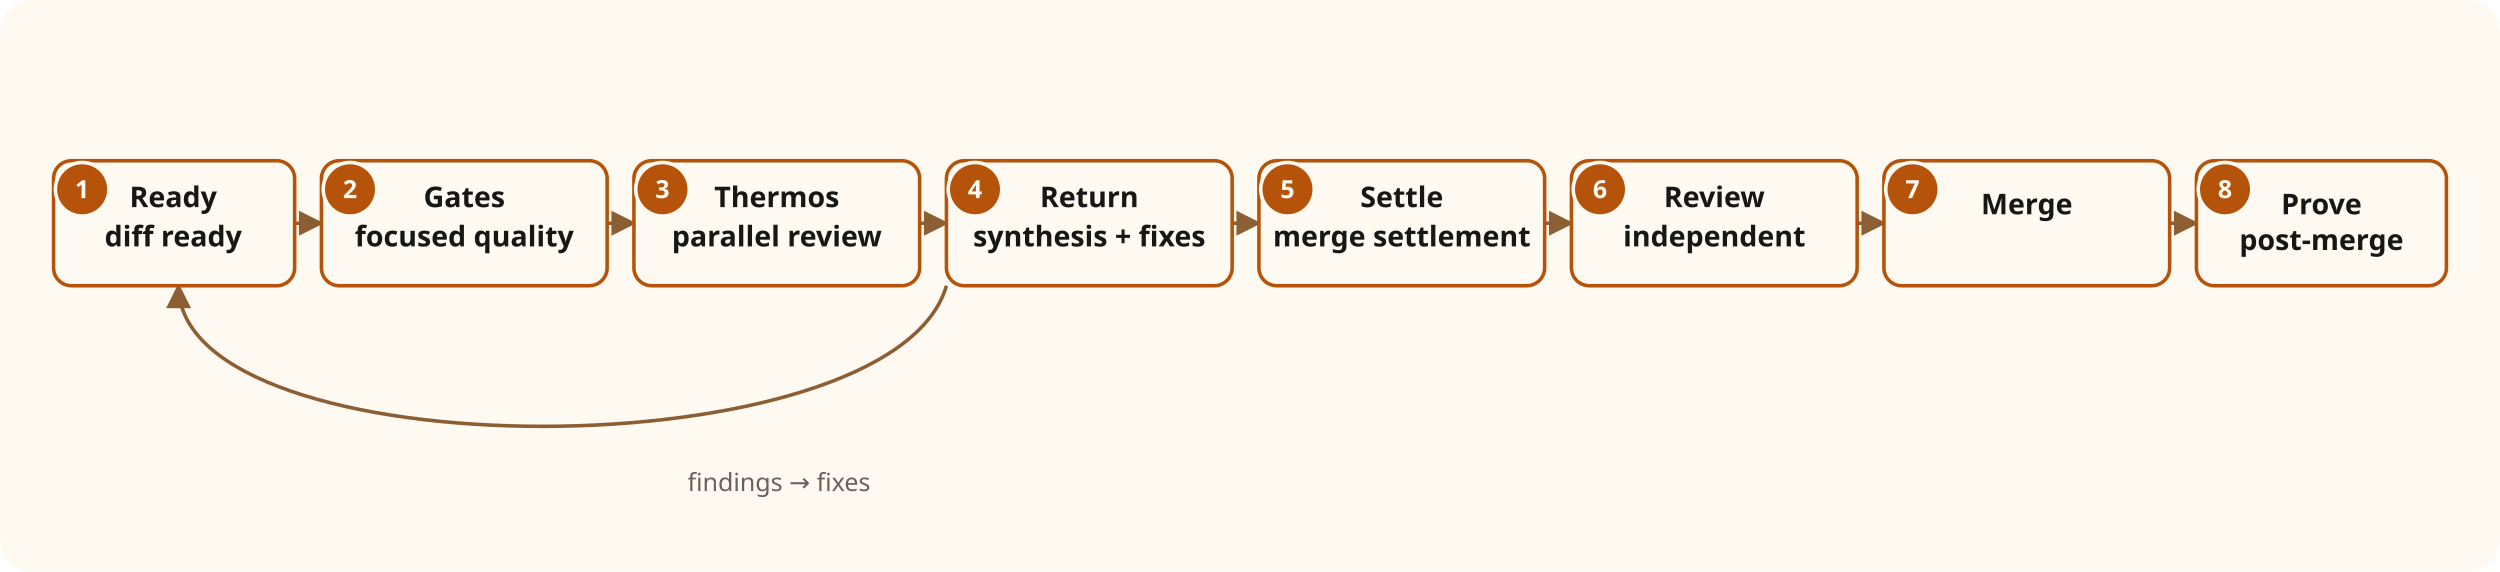
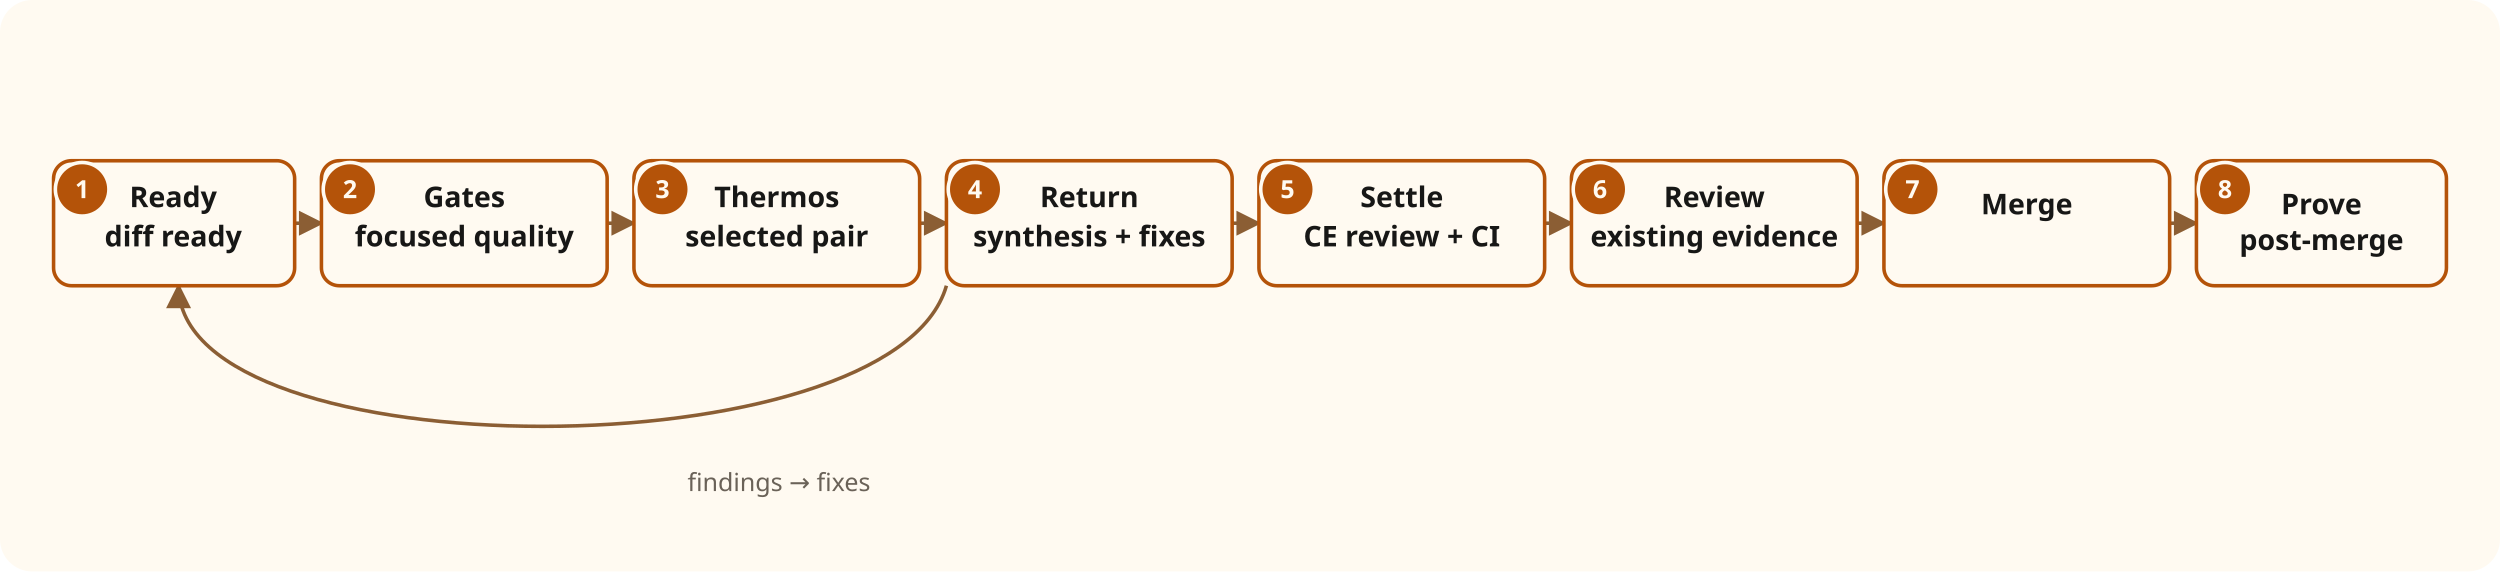
<svg xmlns="http://www.w3.org/2000/svg" viewBox="0 0 1400 320" data-sequence="1,2,3,4,5,6,7,8" role="img" aria-labelledby="title desc">
  <style>
    .bg{fill:#fffaf1}.node{fill:#fffaf1;stroke:#b45309;stroke-width:2}.edge{fill:none;stroke:#8b5e34;stroke-width:2;marker-end:url(#arrow)}.label{fill:#171716;font:600 16px system-ui,sans-serif;text-anchor:middle}.small{fill:#6a6258;font:14px system-ui,sans-serif}.arrow{fill:#8b5e34}
    @media(prefers-color-scheme:dark){.bg{fill:#1c1b19}.node{fill:#25231f;stroke:#dfa05b}.edge{stroke:#dfa05b}.label{fill:#eee9df}.small{fill:#b2ada3}.arrow{fill:#dfa05b}}

    .step-badge{fill:#b45309;stroke:#fffaf1;stroke-width:2}.step-number{fill:#fffaf1;font:700 14px system-ui,sans-serif;text-anchor:middle;dominant-baseline:middle}.attack-node{fill:#b45309;stroke:#fffaf1;stroke-width:2}.attack-label{fill:#fffaf1;font:700 14px system-ui,sans-serif;text-anchor:middle}.attack-edge{fill:none;stroke:#b45309;stroke-width:2;stroke-dasharray:8 5;marker-end:url(#arrow)}
    @media(prefers-color-scheme:dark){.step-badge{fill:#dfa05b;stroke:#1c1b19}.step-number{fill:#1c1b19}.attack-node{fill:#dfa05b;stroke:#1c1b19}.attack-label{fill:#1c1b19}.attack-edge{stroke:#dfa05b}}
  </style>
  <defs>
    <marker id="arrow" viewBox="0 0 10 10" refX="9" refY="5" markerWidth="7" markerHeight="7" orient="auto">
      <path class="arrow" d="M 0 0 L 10 5 L 0 10 z" />
    </marker>
  </defs>
  <rect class="bg" width="1400" height="320" rx="18" />
  <g class="edge">
    <path d="M165 125h15" />
    <path d="M340 125h15" />
    <path d="M515 125h15" />
    <path d="M690 125h15" />
    <path d="M865 125h15" />
    <path d="M1040 125h15" />
    <path d="M1215 125h15" />
    <path d="M530 160c-30 105-430 105-430 0" />
  </g>
  <g class="small">
    <text x="385" y="275">findings → fixes</text>
  </g>
  <g class="node">
    <rect x="30" y="90" width="135" height="70" rx="10" />
    <rect x="180" y="90" width="160" height="70" rx="10" />
    <rect x="355" y="90" width="160" height="70" rx="10" />
    <rect x="530" y="90" width="160" height="70" rx="10" />
    <rect x="705" y="90" width="160" height="70" rx="10" />
    <rect x="880" y="90" width="160" height="70" rx="10" />
    <rect x="1055" y="90" width="160" height="70" rx="10" />
    <rect x="1230" y="90" width="140" height="70" rx="10" />
  </g>
  <g class="label">
    <text x="97" y="116">Ready</text>
    <text x="97" y="138">diff ready</text>
    <text x="260" y="116">Gates</text>
    <text x="260" y="138">focused quality</text>
    <text x="435" y="116">Thermos</text>
-     <text x="435" y="138">parallel review</text>
+     <text x="435" y="138">selected pair</text>
    <text x="610" y="116">Return</text>
    <text x="610" y="138">synthesis + fixes</text>
    <text x="785" y="116">Settle</text>
-     <text x="785" y="138">merge settlement</text>
+     <text x="785" y="138">CE review + CI</text>
    <text x="960" y="116">Review</text>
-     <text x="960" y="138">independent</text>
+     <text x="960" y="138">existing evidence</text>
    <text x="1135" y="120">Merge</text>
    <text x="1135" y="140" />
    <text x="1300" y="120">Prove</text>
    <text x="1300" y="140">post-merge</text>
  </g>
  <g class="step-marker" data-step="1" data-step-label="Ready" aria-label="Step 1: Ready">
    <circle class="step-badge" cx="46" cy="106" r="15" />
    <text class="step-number" x="46" y="106">1</text>
  </g>
  <g class="step-marker" data-step="2" data-step-label="Gates" aria-label="Step 2: Gates">
    <circle class="step-badge" cx="196" cy="106" r="15" />
    <text class="step-number" x="196" y="106">2</text>
  </g>
  <g class="step-marker" data-step="3" data-step-label="Thermos" aria-label="Step 3: Thermos">
    <circle class="step-badge" cx="371" cy="106" r="15" />
    <text class="step-number" x="371" y="106">3</text>
  </g>
  <g class="step-marker" data-step="4" data-step-label="Return" aria-label="Step 4: Return">
    <circle class="step-badge" cx="546" cy="106" r="15" />
    <text class="step-number" x="546" y="106">4</text>
  </g>
  <g class="step-marker" data-step="5" data-step-label="Settle" aria-label="Step 5: Settle">
    <circle class="step-badge" cx="721" cy="106" r="15" />
    <text class="step-number" x="721" y="106">5</text>
  </g>
  <g class="step-marker" data-step="6" data-step-label="Review" aria-label="Step 6: Review">
    <circle class="step-badge" cx="896" cy="106" r="15" />
    <text class="step-number" x="896" y="106">6</text>
  </g>
  <g class="step-marker" data-step="7" data-step-label="Merge" aria-label="Step 7: Merge">
    <circle class="step-badge" cx="1071" cy="106" r="15" />
    <text class="step-number" x="1071" y="106">7</text>
  </g>
  <g class="step-marker" data-step="8" data-step-label="Prove" aria-label="Step 8: Prove">
    <circle class="step-badge" cx="1246" cy="106" r="15" />
    <text class="step-number" x="1246" y="106">8</text>
  </g>
</svg>
